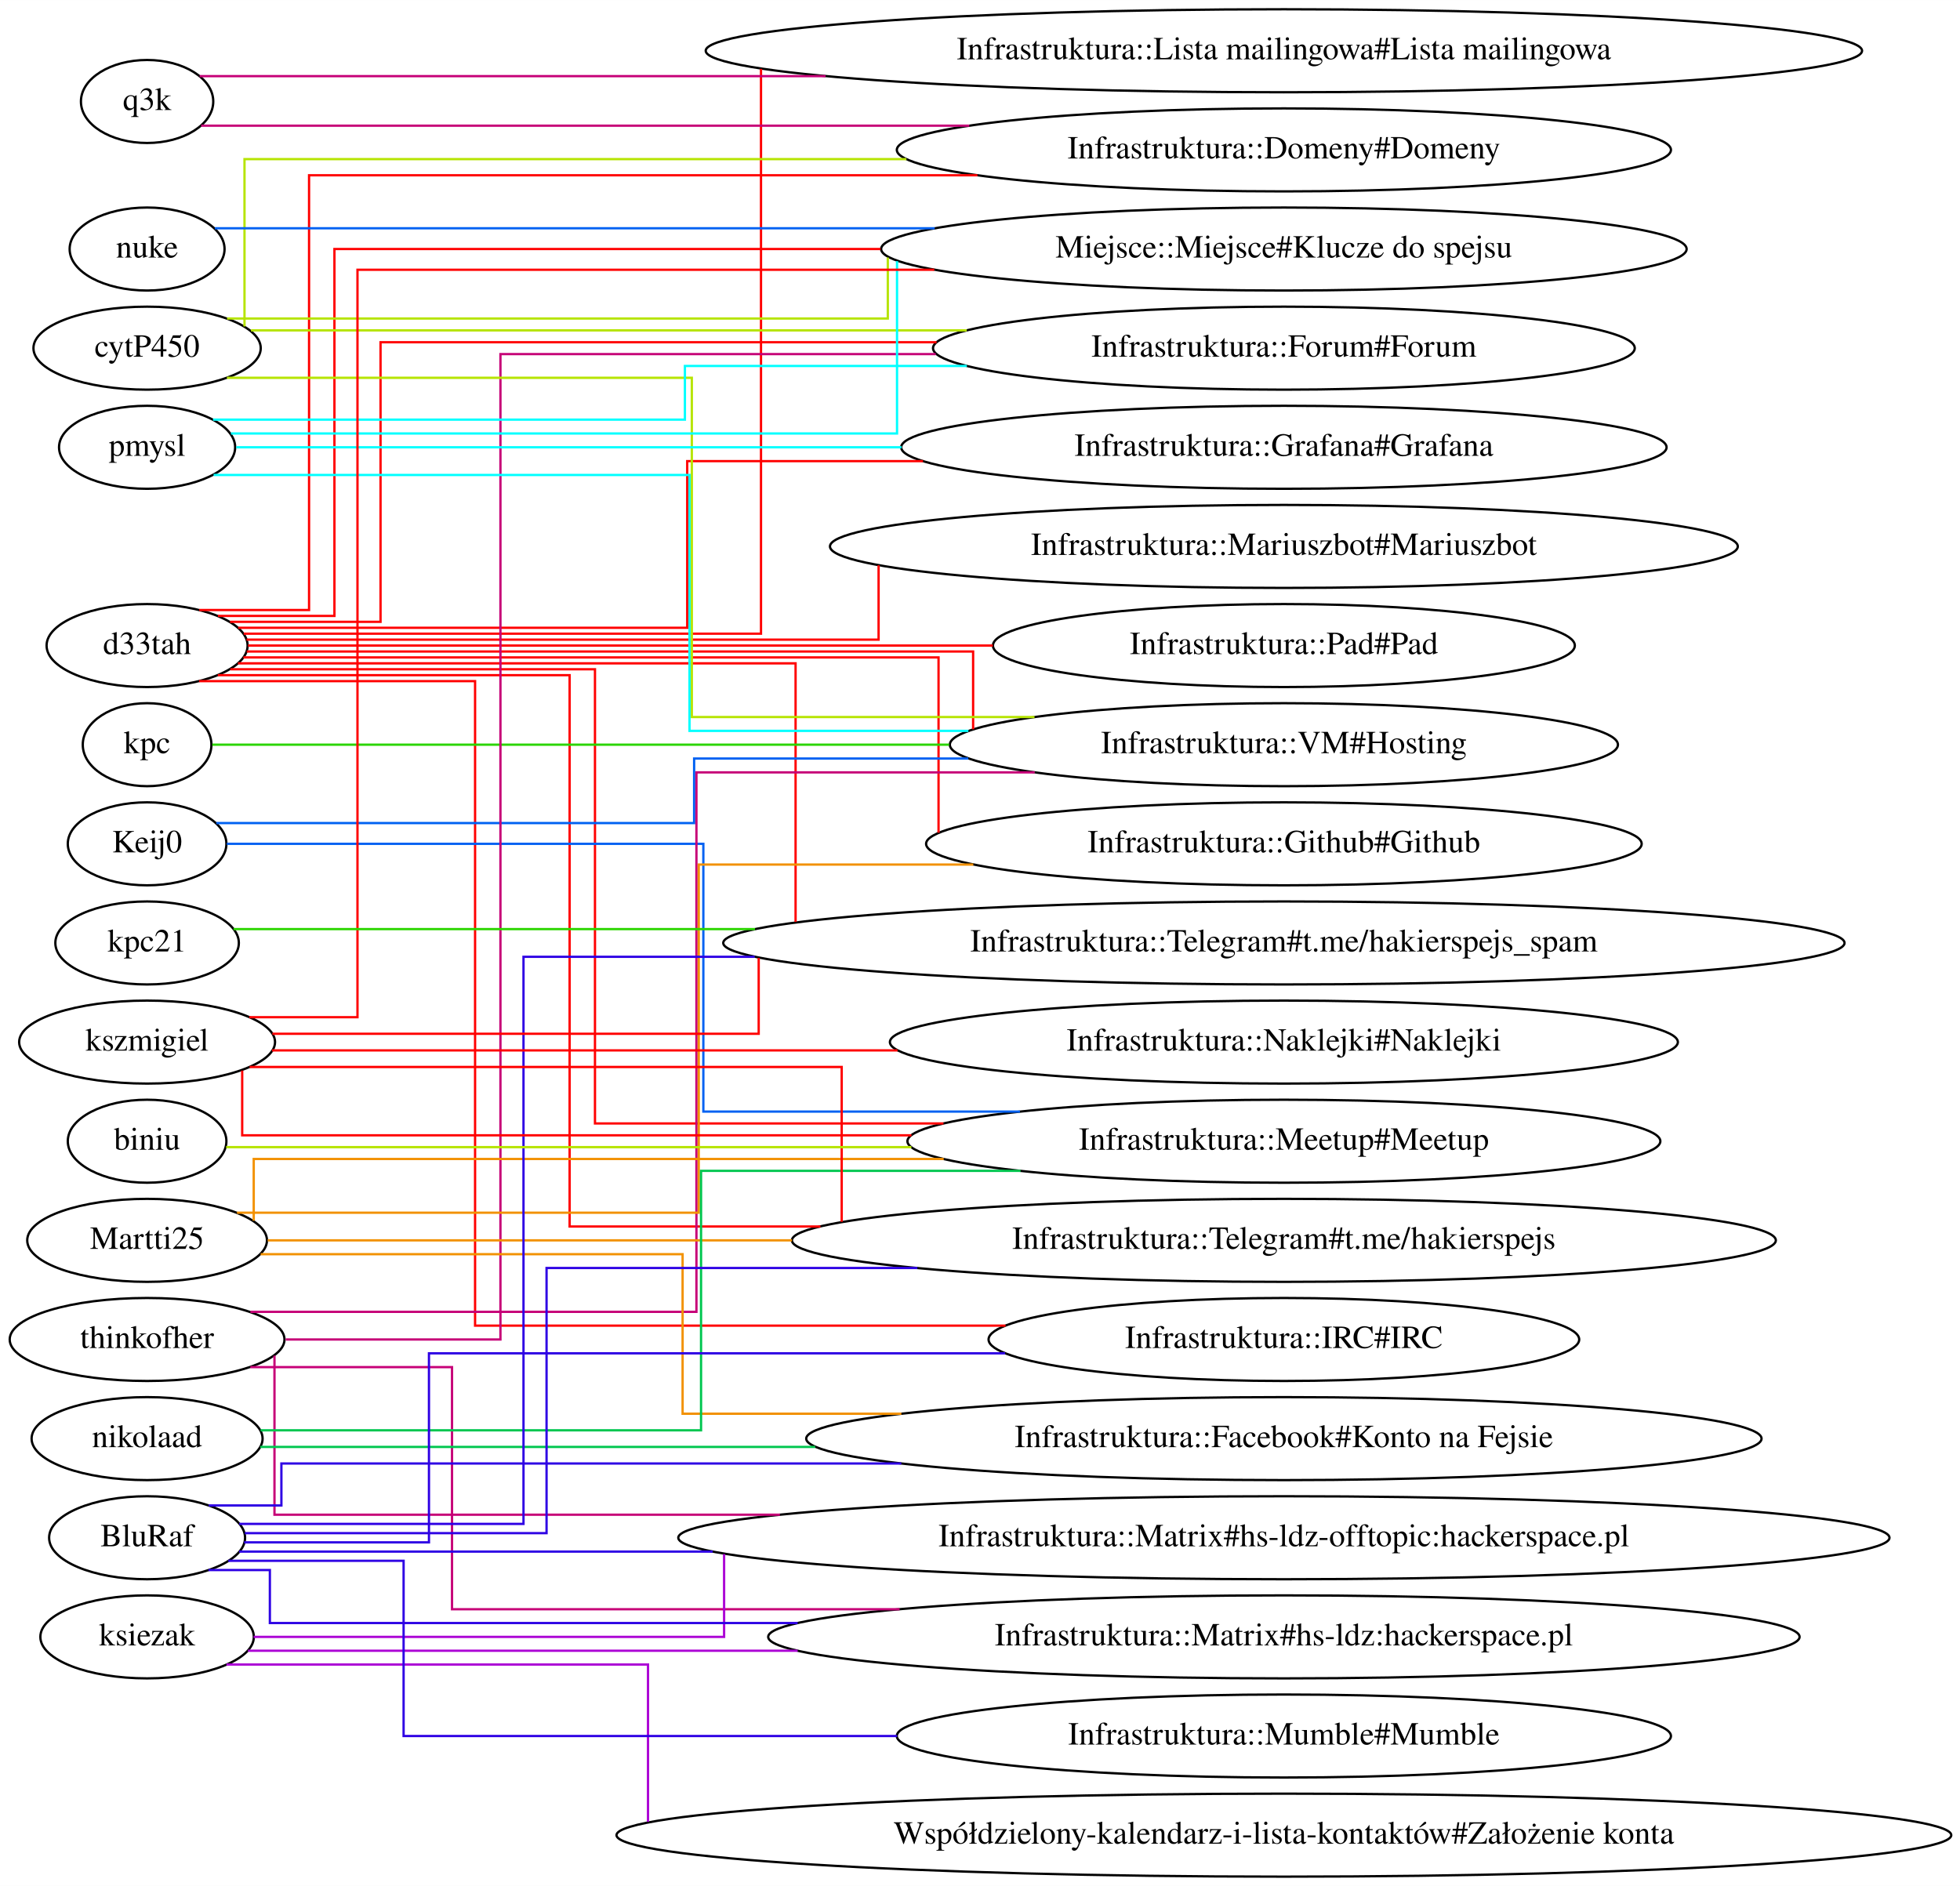
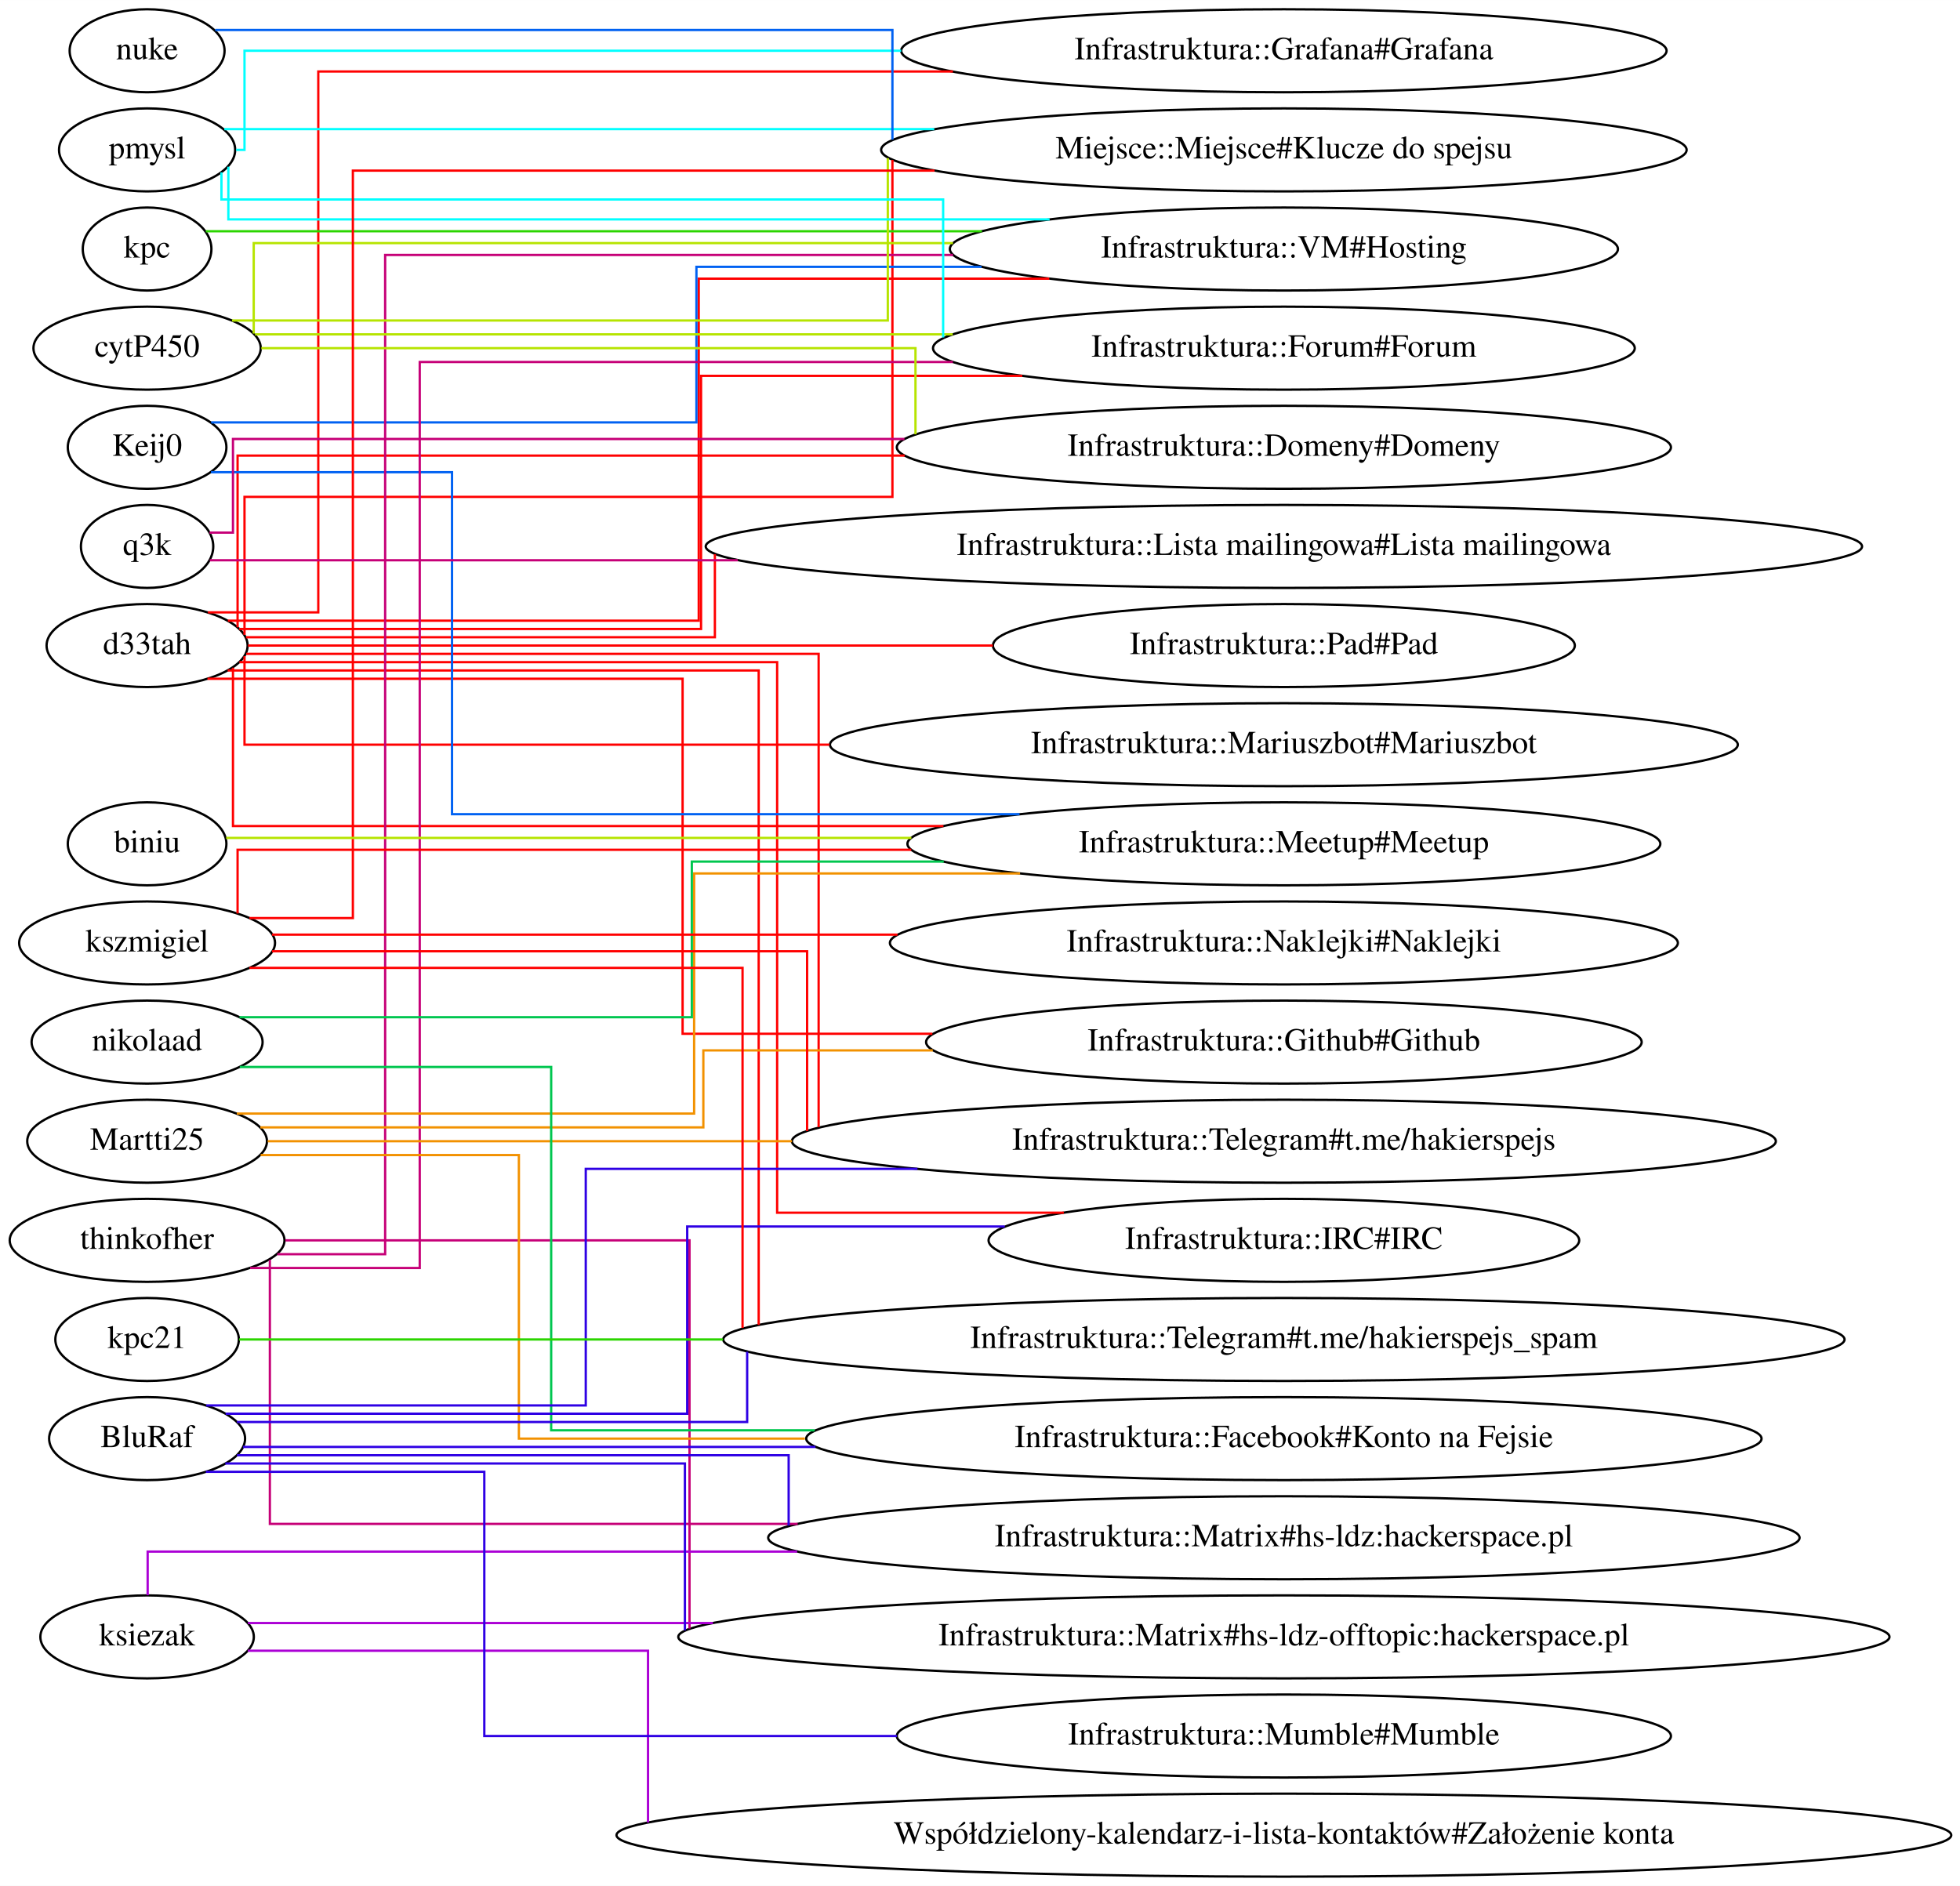
<svg xmlns="http://www.w3.org/2000/svg" width="850pt" height="818pt" viewBox="0.00 0.00 850.04 818.00">
  <g id="graph0" class="graph" transform="scale(1 1) rotate(0) translate(4 814)">
    <polygon fill="#ffffff" stroke="transparent" points="-4,4 -4,-814 846.038,-814 846.038,4 -4,4" />
    <g id="node1" class="node">
      <ellipse fill="none" stroke="#000000" cx="59.795" cy="-534" rx="43.592" ry="18" />
      <text text-anchor="middle" x="59.795" y="-530.3" font-family="Times,serif" font-size="14.00" fill="#000000">d33tah</text>
    </g>
    <g id="node2" class="node">
-       <ellipse fill="none" stroke="#000000" cx="552.814" cy="-749" rx="167.87" ry="18" />
-       <text text-anchor="middle" x="552.814" y="-745.3" font-family="Times,serif" font-size="14.00" fill="#000000">Infrastruktura::Domeny#Domeny</text>
+       <ellipse fill="none" stroke="#000000" cx="552.814" cy="-706" rx="144.874" ry="18" />
+       <text text-anchor="middle" x="552.814" y="-702.3" font-family="Times,serif" font-size="14.00" fill="#000000">Infrastruktura::VM#Hosting</text>
    </g>
    <g id="edge1" class="edge">
-       <path fill="none" stroke="#ff0000" d="M82.407,-549.429C102.941,-549.429 130.038,-549.429 130.038,-549.429 130.038,-549.429 130.038,-738 130.038,-738 130.038,-738 295.96,-738 419.915,-738" />
+       <path fill="none" stroke="#ff0000" d="M94.839,-544.8C161.291,-544.8 299.038,-544.8 299.038,-544.8 299.038,-544.8 299.038,-693.143 299.038,-693.143 299.038,-693.143 380.453,-693.143 451.056,-693.143" />
    </g>
    <g id="node3" class="node">
-       <ellipse fill="none" stroke="#000000" cx="552.814" cy="-448" rx="155.173" ry="18" />
-       <text text-anchor="middle" x="552.814" y="-444.3" font-family="Times,serif" font-size="14.00" fill="#000000">Infrastruktura::Github#Github</text>
+       <ellipse fill="none" stroke="#000000" cx="552.814" cy="-448" rx="163.271" ry="18" />
+       <text text-anchor="middle" x="552.814" y="-444.3" font-family="Times,serif" font-size="14.00" fill="#000000">Infrastruktura::Meetup#Meetup</text>
    </g>
    <g id="edge2" class="edge">
-       <path fill="none" stroke="#ff0000" d="M101.54,-528.857C193.015,-528.857 403.038,-528.857 403.038,-528.857 403.038,-528.857 403.038,-470.223 403.038,-452.816" />
+       <path fill="none" stroke="#ff0000" d="M97.038,-524.401C97.038,-503.496 97.038,-455.714 97.038,-455.714 97.038,-455.714 272.029,-455.714 405.151,-455.714" />
    </g>
    <g id="node4" class="node">
      <ellipse fill="none" stroke="#000000" cx="552.814" cy="-663" rx="152.173" ry="18" />
      <text text-anchor="middle" x="552.814" y="-659.3" font-family="Times,serif" font-size="14.00" fill="#000000">Infrastruktura::Forum#Forum</text>
    </g>
    <g id="edge3" class="edge">
-       <path fill="none" stroke="#ff0000" d="M95.774,-544.286C124.875,-544.286 161.038,-544.286 161.038,-544.286 161.038,-544.286 161.038,-665.571 161.038,-665.571 161.038,-665.571 291.76,-665.571 402.183,-665.571" />
+       <path fill="none" stroke="#ff0000" d="M99.736,-541.2C168.05,-541.2 300.038,-541.2 300.038,-541.2 300.038,-541.2 300.038,-651 300.038,-651 300.038,-651 372.167,-651 439.365,-651" />
    </g>
    <g id="node5" class="node">
-       <ellipse fill="none" stroke="#000000" cx="552.814" cy="-405" rx="243.157" ry="18" />
-       <text text-anchor="middle" x="552.814" y="-401.3" font-family="Times,serif" font-size="14.00" fill="#000000">Infrastruktura::Telegram#t.me/hakierspejs_spam</text>
+       <ellipse fill="none" stroke="#000000" cx="552.814" cy="-620" rx="167.87" ry="18" />
+       <text text-anchor="middle" x="552.814" y="-616.3" font-family="Times,serif" font-size="14.00" fill="#000000">Infrastruktura::Domeny#Domeny</text>
    </g>
    <g id="edge4" class="edge">
-       <path fill="none" stroke="#ff0000" d="M99.197,-526.286C176.599,-526.286 341.038,-526.286 341.038,-526.286 341.038,-526.286 341.038,-442.322 341.038,-414.116" />
+       <path fill="none" stroke="#ff0000" d="M99.038,-541.901C99.038,-562.525 99.038,-616.4 99.038,-616.4 99.038,-616.4 258.486,-616.4 388.349,-616.4" />
    </g>
    <g id="node6" class="node">
-       <ellipse fill="none" stroke="#000000" cx="552.814" cy="-577" rx="196.865" ry="18" />
-       <text text-anchor="middle" x="552.814" y="-573.3" font-family="Times,serif" font-size="14.00" fill="#000000">Infrastruktura::Mariuszbot#Mariuszbot</text>
+       <ellipse fill="none" stroke="#000000" cx="552.814" cy="-233" rx="243.157" ry="18" />
+       <text text-anchor="middle" x="552.814" y="-229.3" font-family="Times,serif" font-size="14.00" fill="#000000">Infrastruktura::Telegram#t.me/hakierspejs_spam</text>
    </g>
    <g id="edge5" class="edge">
-       <path fill="none" stroke="#ff0000" d="M102.91,-536.571C189.65,-536.571 377.038,-536.571 377.038,-536.571 377.038,-536.571 377.038,-557.005 377.038,-568.819" />
+       <path fill="none" stroke="#ff0000" d="M94.743,-523.2C166.768,-523.2 325.038,-523.2 325.038,-523.2 325.038,-523.2 325.038,-281.77 325.038,-239.331" />
    </g>
    <g id="node7" class="node">
-       <ellipse fill="none" stroke="#000000" cx="552.814" cy="-620" rx="165.971" ry="18" />
-       <text text-anchor="middle" x="552.814" y="-616.3" font-family="Times,serif" font-size="14.00" fill="#000000">Infrastruktura::Grafana#Grafana</text>
+       <ellipse fill="none" stroke="#000000" cx="552.814" cy="-276" rx="128.077" ry="18" />
+       <text text-anchor="middle" x="552.814" y="-272.3" font-family="Times,serif" font-size="14.00" fill="#000000">Infrastruktura::IRC#IRC</text>
    </g>
    <g id="edge6" class="edge">
-       <path fill="none" stroke="#ff0000" d="M99.266,-541.714C166.024,-541.714 294.038,-541.714 294.038,-541.714 294.038,-541.714 294.038,-614 294.038,-614 294.038,-614 341.816,-614 396.313,-614" />
+       <path fill="none" stroke="#ff0000" d="M99.819,-526.8C175.715,-526.8 333.038,-526.8 333.038,-526.8 333.038,-526.8 333.038,-288 333.038,-288 333.038,-288 398.065,-288 457.376,-288" />
    </g>
    <g id="node8" class="node">
-       <ellipse fill="none" stroke="#000000" cx="552.814" cy="-233" rx="128.077" ry="18" />
-       <text text-anchor="middle" x="552.814" y="-229.3" font-family="Times,serif" font-size="14.00" fill="#000000">Infrastruktura::IRC#IRC</text>
+       <ellipse fill="none" stroke="#000000" cx="552.814" cy="-491" rx="196.865" ry="18" />
+       <text text-anchor="middle" x="552.814" y="-487.3" font-family="Times,serif" font-size="14.00" fill="#000000">Infrastruktura::Mariuszbot#Mariuszbot</text>
    </g>
    <g id="edge7" class="edge">
-       <path fill="none" stroke="#ff0000" d="M82.334,-518.571C122.442,-518.571 202.038,-518.571 202.038,-518.571 202.038,-518.571 202.038,-239 202.038,-239 202.038,-239 330.63,-239 432.097,-239" />
+       <path fill="none" stroke="#ff0000" d="M102.038,-529.398C102.038,-518.305 102.038,-491 102.038,-491 102.038,-491 234.456,-491 355.753,-491" />
    </g>
    <g id="node9" class="node">
-       <ellipse fill="none" stroke="#000000" cx="552.814" cy="-491" rx="144.874" ry="18" />
-       <text text-anchor="middle" x="552.814" y="-487.3" font-family="Times,serif" font-size="14.00" fill="#000000">Infrastruktura::VM#Hosting</text>
+       <ellipse fill="none" stroke="#000000" cx="552.814" cy="-749" rx="174.669" ry="18" />
+       <text text-anchor="middle" x="552.814" y="-745.3" font-family="Times,serif" font-size="14.00" fill="#000000">Miejsce::Miejsce#Klucze do spejsu</text>
    </g>
    <g id="edge8" class="edge">
-       <path fill="none" stroke="#ff0000" d="M103.007,-531.429C198.289,-531.429 418.038,-531.429 418.038,-531.429 418.038,-531.429 418.038,-509.159 418.038,-497.676" />
+       <path fill="none" stroke="#ff0000" d="M102.038,-538.639C102.038,-553.428 102.038,-598.5 102.038,-598.5 102.038,-598.5 383.038,-598.5 383.038,-598.5 383.038,-598.5 383.038,-719.982 383.038,-744.658" />
    </g>
    <g id="node10" class="node">
-       <ellipse fill="none" stroke="#000000" cx="552.814" cy="-792" rx="250.756" ry="18" />
-       <text text-anchor="middle" x="552.814" y="-788.3" font-family="Times,serif" font-size="14.00" fill="#000000">Infrastruktura::Lista mailingowa#Lista mailingowa</text>
+       <ellipse fill="none" stroke="#000000" cx="552.814" cy="-319" rx="213.362" ry="18" />
+       <text text-anchor="middle" x="552.814" y="-315.3" font-family="Times,serif" font-size="14.00" fill="#000000">Infrastruktura::Telegram#t.me/hakierspejs</text>
    </g>
    <g id="edge9" class="edge">
-       <path fill="none" stroke="#ff0000" d="M101.688,-539.143C176.666,-539.143 326.038,-539.143 326.038,-539.143 326.038,-539.143 326.038,-741.476 326.038,-784.155" />
+       <path fill="none" stroke="#ff0000" d="M102.769,-530.4C183.783,-530.4 351.038,-530.4 351.038,-530.4 351.038,-530.4 351.038,-359.76 351.038,-325.099" />
    </g>
    <g id="node11" class="node">
-       <ellipse fill="none" stroke="#000000" cx="552.814" cy="-276" rx="213.362" ry="18" />
-       <text text-anchor="middle" x="552.814" y="-272.3" font-family="Times,serif" font-size="14.00" fill="#000000">Infrastruktura::Telegram#t.me/hakierspejs</text>
+       <ellipse fill="none" stroke="#000000" cx="552.814" cy="-792" rx="165.971" ry="18" />
+       <text text-anchor="middle" x="552.814" y="-788.3" font-family="Times,serif" font-size="14.00" fill="#000000">Infrastruktura::Grafana#Grafana</text>
    </g>
    <g id="edge10" class="edge">
-       <path fill="none" stroke="#ff0000" d="M90.466,-521.143C142.63,-521.143 243.038,-521.143 243.038,-521.143 243.038,-521.143 243.038,-282 243.038,-282 243.038,-282 292.457,-282 351.818,-282" />
+       <path fill="none" stroke="#ff0000" d="M86.179,-548.4C107.519,-548.4 134.038,-548.4 134.038,-548.4 134.038,-548.4 134.038,-783 134.038,-783 134.038,-783 288.054,-783 409.281,-783" />
    </g>
    <g id="node12" class="node">
-       <ellipse fill="none" stroke="#000000" cx="552.814" cy="-319" rx="163.271" ry="18" />
-       <text text-anchor="middle" x="552.814" y="-315.3" font-family="Times,serif" font-size="14.00" fill="#000000">Infrastruktura::Meetup#Meetup</text>
+       <ellipse fill="none" stroke="#000000" cx="552.814" cy="-577" rx="250.756" ry="18" />
+       <text text-anchor="middle" x="552.814" y="-573.3" font-family="Times,serif" font-size="14.00" fill="#000000">Infrastruktura::Lista mailingowa#Lista mailingowa</text>
    </g>
    <g id="edge11" class="edge">
-       <path fill="none" stroke="#ff0000" d="M95.875,-523.714C152.049,-523.714 254.038,-523.714 254.038,-523.714 254.038,-523.714 254.038,-326.714 254.038,-326.714 254.038,-326.714 329.904,-326.714 405.176,-326.714" />
+       <path fill="none" stroke="#ff0000" d="M102.687,-537.6C173.237,-537.6 306.038,-537.6 306.038,-537.6 306.038,-537.6 306.038,-564.113 306.038,-573.641" />
    </g>
    <g id="node13" class="node">
-       <ellipse fill="none" stroke="#000000" cx="552.814" cy="-706" rx="174.669" ry="18" />
-       <text text-anchor="middle" x="552.814" y="-702.3" font-family="Times,serif" font-size="14.00" fill="#000000">Miejsce::Miejsce#Klucze do spejsu</text>
+       <ellipse fill="none" stroke="#000000" cx="552.814" cy="-362" rx="155.173" ry="18" />
+       <text text-anchor="middle" x="552.814" y="-358.3" font-family="Times,serif" font-size="14.00" fill="#000000">Infrastruktura::Github#Github</text>
    </g>
    <g id="edge12" class="edge">
-       <path fill="none" stroke="#ff0000" d="M90.509,-546.857C113.516,-546.857 141.038,-546.857 141.038,-546.857 141.038,-546.857 141.038,-706 141.038,-706 141.038,-706 265.733,-706 377.885,-706" />
+       <path fill="none" stroke="#ff0000" d="M85.984,-519.6C146.722,-519.6 292.038,-519.6 292.038,-519.6 292.038,-519.6 292.038,-365.6 292.038,-365.6 292.038,-365.6 343.298,-365.6 400.365,-365.6" />
    </g>
    <g id="node14" class="node">
      <ellipse fill="none" stroke="#000000" cx="552.814" cy="-534" rx="126.178" ry="18" />
      <text text-anchor="middle" x="552.814" y="-530.3" font-family="Times,serif" font-size="14.00" fill="#000000">Infrastruktura::Pad#Pad</text>
    </g>
    <g id="edge13" class="edge">
      <path fill="none" stroke="#ff0000" d="M103.547,-534C175.307,-534 320.617,-534 426.612,-534" />
    </g>
    <g id="node15" class="node">
-       <ellipse fill="none" stroke="#000000" cx="59.795" cy="-491" rx="27.895" ry="18" />
-       <text text-anchor="middle" x="59.795" y="-487.3" font-family="Times,serif" font-size="14.00" fill="#000000">kpc</text>
+       <ellipse fill="none" stroke="#000000" cx="59.795" cy="-706" rx="27.895" ry="18" />
+       <text text-anchor="middle" x="59.795" y="-702.3" font-family="Times,serif" font-size="14.00" fill="#000000">kpc</text>
    </g>
    <g id="edge14" class="edge">
-       <path fill="none" stroke="#2bd500" d="M88.072,-491C148.79,-491 295.243,-491 407.652,-491" />
+       <path fill="none" stroke="#2bd500" d="M85.263,-713.714C146.636,-713.714 306.176,-713.714 421.849,-713.714" />
    </g>
    <g id="node16" class="node">
-       <ellipse fill="none" stroke="#000000" cx="59.795" cy="-448" rx="34.394" ry="18" />
-       <text text-anchor="middle" x="59.795" y="-444.3" font-family="Times,serif" font-size="14.00" fill="#000000">Keij0</text>
+       <ellipse fill="none" stroke="#000000" cx="59.795" cy="-620" rx="34.394" ry="18" />
+       <text text-anchor="middle" x="59.795" y="-616.3" font-family="Times,serif" font-size="14.00" fill="#000000">Keij0</text>
    </g>
    <g id="edge15" class="edge">
-       <path fill="none" stroke="#0061f2" d="M89.842,-457C153.681,-457 297.038,-457 297.038,-457 297.038,-457 297.038,-485 297.038,-485 297.038,-485 355.128,-485 415.94,-485" />
+       <path fill="none" stroke="#0061f2" d="M87.591,-630.8C150.436,-630.8 298.038,-630.8 298.038,-630.8 298.038,-630.8 298.038,-698.286 298.038,-698.286 298.038,-698.286 359.268,-698.286 421.694,-698.286" />
    </g>
    <g id="edge16" class="edge">
-       <path fill="none" stroke="#0061f2" d="M94.359,-448C161.065,-448 301.038,-448 301.038,-448 301.038,-448 301.038,-331.857 301.038,-331.857 301.038,-331.857 371.835,-331.857 438.345,-331.857" />
+       <path fill="none" stroke="#0061f2" d="M87.517,-609.2C126.295,-609.2 192.038,-609.2 192.038,-609.2 192.038,-609.2 192.038,-460.857 192.038,-460.857 192.038,-460.857 332.526,-460.857 438.166,-460.857" />
    </g>
    <g id="node17" class="node">
-       <ellipse fill="none" stroke="#000000" cx="59.795" cy="-233" rx="59.59" ry="18" />
-       <text text-anchor="middle" x="59.795" y="-229.3" font-family="Times,serif" font-size="14.00" fill="#000000">thinkofher</text>
+       <ellipse fill="none" stroke="#000000" cx="59.795" cy="-276" rx="59.59" ry="18" />
+       <text text-anchor="middle" x="59.795" y="-272.3" font-family="Times,serif" font-size="14.00" fill="#000000">thinkofher</text>
+     </g>
+     <g id="edge18" class="edge">
+       <path fill="none" stroke="#c60077" d="M116.25,-270C140.353,-270 163.038,-270 163.038,-270 163.038,-270 163.038,-703.429 163.038,-703.429 163.038,-703.429 298.199,-703.429 409.336,-703.429" />
+     </g>
+     <g id="edge19" class="edge">
+       <path fill="none" stroke="#c60077" d="M104.497,-264C137.982,-264 178.038,-264 178.038,-264 178.038,-264 178.038,-657 178.038,-657 178.038,-657 303.51,-657 409.255,-657" />
+     </g>
+     <g id="node18" class="node">
+       <ellipse fill="none" stroke="#000000" cx="552.814" cy="-104" rx="262.653" ry="18" />
+       <text text-anchor="middle" x="552.814" y="-100.3" font-family="Times,serif" font-size="14.00" fill="#000000">Infrastruktura::Matrix#hs-ldz-offtopic:hackerspace.pl</text>
+     </g>
+     <g id="edge17" class="edge">
+       <path fill="none" stroke="#c60077" d="M119.765,-276C189.462,-276 295.038,-276 295.038,-276 295.038,-276 295.038,-132.292 295.038,-107.593" />
+     </g>
+     <g id="node19" class="node">
+       <ellipse fill="none" stroke="#000000" cx="552.814" cy="-147" rx="223.66" ry="18" />
+       <text text-anchor="middle" x="552.814" y="-143.3" font-family="Times,serif" font-size="14.00" fill="#000000">Infrastruktura::Matrix#hs-ldz:hackerspace.pl</text>
    </g>
    <g id="edge20" class="edge">
-       <path fill="none" stroke="#c60077" d="M119.921,-233C162.853,-233 213.038,-233 213.038,-233 213.038,-233 213.038,-660.429 213.038,-660.429 213.038,-660.429 311.059,-660.429 401.805,-660.429" />
-     </g>
-     <g id="edge17" class="edge">
-       <path fill="none" stroke="#c60077" d="M104.606,-245C173.62,-245 298.038,-245 298.038,-245 298.038,-245 298.038,-479 298.038,-479 298.038,-479 375.327,-479 444.766,-479" />
-     </g>
-     <g id="node18" class="node">
-       <ellipse fill="none" stroke="#000000" cx="552.814" cy="-147" rx="262.653" ry="18" />
-       <text text-anchor="middle" x="552.814" y="-143.3" font-family="Times,serif" font-size="14.00" fill="#000000">Infrastruktura::Matrix#hs-ldz-offtopic:hackerspace.pl</text>
-     </g>
-     <g id="edge18" class="edge">
-       <path fill="none" stroke="#c60077" d="M115.038,-225.986C115.038,-207.172 115.038,-157 115.038,-157 115.038,-157 224.696,-157 334.247,-157" />
-     </g>
-     <g id="node19" class="node">
-       <ellipse fill="none" stroke="#000000" cx="552.814" cy="-104" rx="223.66" ry="18" />
-       <text text-anchor="middle" x="552.814" y="-100.3" font-family="Times,serif" font-size="14.00" fill="#000000">Infrastruktura::Matrix#hs-ldz:hackerspace.pl</text>
-     </g>
-     <g id="edge19" class="edge">
-       <path fill="none" stroke="#c60077" d="M104.566,-221C142.931,-221 192.038,-221 192.038,-221 192.038,-221 192.038,-116 192.038,-116 192.038,-116 291.625,-116 386.155,-116" />
+       <path fill="none" stroke="#c60077" d="M113.038,-267.546C113.038,-239.756 113.038,-153 113.038,-153 113.038,-153 229.077,-153 341.942,-153" />
    </g>
    <g id="node20" class="node">
      <ellipse fill="none" stroke="#000000" cx="59.795" cy="-663" rx="49.291" ry="18" />
      <text text-anchor="middle" x="59.795" y="-659.3" font-family="Times,serif" font-size="14.00" fill="#000000">cytP450</text>
    </g>
+     <g id="edge21" class="edge">
+       <path fill="none" stroke="#b6e400" d="M106.038,-669.337C106.038,-681.858 106.038,-708.571 106.038,-708.571 106.038,-708.571 278.656,-708.571 409.3,-708.571" />
+     </g>
    <g id="edge23" class="edge">
-       <path fill="none" stroke="#b6e400" d="M102.038,-672.406C102.038,-693.945 102.038,-745 102.038,-745 102.038,-745 260.171,-745 389.117,-745" />
+       <path fill="none" stroke="#b6e400" d="M106.621,-669C175.425,-669 306.763,-669 409.205,-669" />
+     </g>
+     <g id="edge22" class="edge">
+       <path fill="none" stroke="#b6e400" d="M109.325,-663C202.156,-663 393.038,-663 393.038,-663 393.038,-663 393.038,-637.277 393.038,-625.621" />
    </g>
    <g id="edge24" class="edge">
-       <path fill="none" stroke="#b6e400" d="M104.854,-670.714C174.503,-670.714 311.138,-670.714 415.282,-670.714" />
-     </g>
-     <g id="edge21" class="edge">
-       <path fill="none" stroke="#b6e400" d="M94.4,-650.143C160.018,-650.143 296.038,-650.143 296.038,-650.143 296.038,-650.143 296.038,-503 296.038,-503 296.038,-503 374.487,-503 444.662,-503" />
-     </g>
-     <g id="edge22" class="edge">
-       <path fill="none" stroke="#b6e400" d="M94.479,-675.857C177.545,-675.857 381.038,-675.857 381.038,-675.857 381.038,-675.857 381.038,-694.255 381.038,-702.304" />
+       <path fill="none" stroke="#b6e400" d="M96.645,-675C181.026,-675 381.038,-675 381.038,-675 381.038,-675 381.038,-730.649 381.038,-745.431" />
    </g>
    <g id="node21" class="node">
-       <ellipse fill="none" stroke="#000000" cx="59.795" cy="-620" rx="38.194" ry="18" />
-       <text text-anchor="middle" x="59.795" y="-616.3" font-family="Times,serif" font-size="14.00" fill="#000000">pmysl</text>
+       <ellipse fill="none" stroke="#000000" cx="59.795" cy="-749" rx="38.194" ry="18" />
+       <text text-anchor="middle" x="59.795" y="-745.3" font-family="Times,serif" font-size="14.00" fill="#000000">pmysl</text>
+     </g>
+     <g id="edge25" class="edge">
+       <path fill="none" stroke="#00ffff" d="M95.038,-741.703C95.038,-732.782 95.038,-718.857 95.038,-718.857 95.038,-718.857 316.354,-718.857 451.219,-718.857" />
+     </g>
+     <g id="edge27" class="edge">
+       <path fill="none" stroke="#00ffff" d="M92.038,-739.256C92.038,-733.568 92.038,-727.5 92.038,-727.5 92.038,-727.5 405.038,-727.5 405.038,-727.5 405.038,-727.5 405.038,-682.428 405.038,-667.639" />
    </g>
    <g id="edge28" class="edge">
-       <path fill="none" stroke="#00ffff" d="M88.395,-632C150.678,-632 293.038,-632 293.038,-632 293.038,-632 293.038,-655.286 293.038,-655.286 293.038,-655.286 353.007,-655.286 415.319,-655.286" />
-     </g>
-     <g id="edge27" class="edge">
-       <path fill="none" stroke="#00ffff" d="M98.481,-620C160.112,-620 284.134,-620 387.049,-620" />
-     </g>
-     <g id="edge25" class="edge">
-       <path fill="none" stroke="#00ffff" d="M88.64,-608C151.457,-608 295.038,-608 295.038,-608 295.038,-608 295.038,-497 295.038,-497 295.038,-497 354.304,-497 416.001,-497" />
+       <path fill="none" stroke="#00ffff" d="M93.294,-758C155.604,-758 292.827,-758 401.186,-758" />
    </g>
    <g id="edge26" class="edge">
-       <path fill="none" stroke="#00ffff" d="M96.157,-626C181.029,-626 385.038,-626 385.038,-626 385.038,-626 385.038,-682.953 385.038,-700.751" />
+       <path fill="none" stroke="#00ffff" d="M98.436,-749C100.674,-749 102.038,-749 102.038,-749 102.038,-749 102.038,-792 102.038,-792 102.038,-792 258.351,-792 386.882,-792" />
    </g>
    <g id="node22" class="node">
      <ellipse fill="none" stroke="#000000" cx="59.795" cy="-104" rx="46.292" ry="18" />
      <text text-anchor="middle" x="59.795" y="-100.3" font-family="Times,serif" font-size="14.00" fill="#000000">ksiezak</text>
    </g>
    <g id="edge29" class="edge">
-       <path fill="none" stroke="#ab00d5" d="M105.985,-104C178.291,-104 310.038,-104 310.038,-104 310.038,-104 310.038,-127.686 310.038,-139.899" />
-     </g>
-     <g id="edge30" class="edge">
-       <path fill="none" stroke="#ab00d5" d="M103.547,-98C157.455,-98 252.872,-98 341.946,-98" />
+       <path fill="none" stroke="#ab00d5" d="M103.547,-110C150.091,-110 227.576,-110 305.207,-110" />
+     </g>
+     <g id="edge31" class="edge">
+       <path fill="none" stroke="#ab00d5" d="M60.038,-122.066C60.038,-131.459 60.038,-141 60.038,-141 60.038,-141 207.94,-141 341.688,-141" />
    </g>
    <g id="node23" class="node">
      <ellipse fill="none" stroke="#000000" cx="552.814" cy="-18" rx="289.449" ry="18" />
      <text text-anchor="middle" x="552.814" y="-14.3" font-family="Times,serif" font-size="14.00" fill="#000000">Współdzielony-kalendarz-i-lista-kontaktów#Założenie konta</text>
    </g>
-     <g id="edge31" class="edge">
-       <path fill="none" stroke="#ab00d5" d="M94.218,-92C155.474,-92 277.038,-92 277.038,-92 277.038,-92 277.038,-41.252 277.038,-23.807" />
+     <g id="edge30" class="edge">
+       <path fill="none" stroke="#ab00d5" d="M103.496,-98C166.934,-98 277.038,-98 277.038,-98 277.038,-98 277.038,-41.573 277.038,-23.499" />
    </g>
    <g id="node24" class="node">
-       <ellipse fill="none" stroke="#000000" cx="59.795" cy="-276" rx="51.991" ry="18" />
-       <text text-anchor="middle" x="59.795" y="-272.3" font-family="Times,serif" font-size="14.00" fill="#000000">Martti25</text>
+       <ellipse fill="none" stroke="#000000" cx="59.795" cy="-319" rx="51.991" ry="18" />
+       <text text-anchor="middle" x="59.795" y="-315.3" font-family="Times,serif" font-size="14.00" fill="#000000">Martti25</text>
    </g>
    <g id="edge33" class="edge">
-       <path fill="none" stroke="#f29100" d="M98.766,-288C166.558,-288 299.038,-288 299.038,-288 299.038,-288 299.038,-439 299.038,-439 299.038,-439 357.384,-439 418.124,-439" />
+       <path fill="none" stroke="#f29100" d="M98.705,-331C166.01,-331 297.038,-331 297.038,-331 297.038,-331 297.038,-435.143 297.038,-435.143 297.038,-435.143 370.29,-435.143 438.392,-435.143" />
+     </g>
+     <g id="edge35" class="edge">
+       <path fill="none" stroke="#f29100" d="M112.09,-319C166.61,-319 255.649,-319 339.475,-319" />
    </g>
    <g id="edge32" class="edge">
-       <path fill="none" stroke="#f29100" d="M112.09,-276C166.61,-276 255.649,-276 339.475,-276" />
-     </g>
-     <g id="edge35" class="edge">
-       <path fill="none" stroke="#f29100" d="M106.038,-284.542C106.038,-294.985 106.038,-311.286 106.038,-311.286 106.038,-311.286 275.149,-311.286 405.284,-311.286" />
+       <path fill="none" stroke="#f29100" d="M108.905,-325C179.441,-325 301.038,-325 301.038,-325 301.038,-325 301.038,-358.4 301.038,-358.4 301.038,-358.4 347.524,-358.4 400.546,-358.4" />
    </g>
    <g id="node25" class="node">
      <ellipse fill="none" stroke="#000000" cx="552.814" cy="-190" rx="207.163" ry="18" />
      <text text-anchor="middle" x="552.814" y="-186.3" font-family="Times,serif" font-size="14.00" fill="#000000">Infrastruktura::Facebook#Konto na Fejsie</text>
    </g>
    <g id="edge34" class="edge">
-       <path fill="none" stroke="#f29100" d="M109.047,-270C177.22,-270 292.038,-270 292.038,-270 292.038,-270 292.038,-200.8 292.038,-200.8 292.038,-200.8 335.491,-200.8 386.922,-200.8" />
+       <path fill="none" stroke="#f29100" d="M109.049,-313C156.468,-313 221.038,-313 221.038,-313 221.038,-313 221.038,-190 221.038,-190 221.038,-190 278.189,-190 345.051,-190" />
    </g>
    <g id="node26" class="node">
-       <ellipse fill="none" stroke="#000000" cx="59.795" cy="-190" rx="50.091" ry="18" />
-       <text text-anchor="middle" x="59.795" y="-186.3" font-family="Times,serif" font-size="14.00" fill="#000000">nikolaad</text>
+       <ellipse fill="none" stroke="#000000" cx="59.795" cy="-362" rx="50.091" ry="18" />
+       <text text-anchor="middle" x="59.795" y="-358.3" font-family="Times,serif" font-size="14.00" fill="#000000">nikolaad</text>
+     </g>
+     <g id="edge36" class="edge">
+       <path fill="none" stroke="#00c64f" d="M99.87,-372.8C167.271,-372.8 296.038,-372.8 296.038,-372.8 296.038,-372.8 296.038,-440.286 296.038,-440.286 296.038,-440.286 348.08,-440.286 405.306,-440.286" />
    </g>
    <g id="edge37" class="edge">
-       <path fill="none" stroke="#00c64f" d="M108.991,-193.6C179.278,-193.6 300.038,-193.6 300.038,-193.6 300.038,-193.6 300.038,-306.143 300.038,-306.143 300.038,-306.143 371.641,-306.143 438.628,-306.143" />
-     </g>
-     <g id="edge36" class="edge">
-       <path fill="none" stroke="#00c64f" d="M108.87,-186.4C165.193,-186.4 261.202,-186.4 349.557,-186.4" />
+       <path fill="none" stroke="#00c64f" d="M99.999,-351.2C151.737,-351.2 235.038,-351.2 235.038,-351.2 235.038,-351.2 235.038,-193.6 235.038,-193.6 235.038,-193.6 287.232,-193.6 349.313,-193.6" />
    </g>
    <g id="node27" class="node">
-       <ellipse fill="none" stroke="#000000" cx="59.795" cy="-147" rx="42.494" ry="18" />
-       <text text-anchor="middle" x="59.795" y="-143.3" font-family="Times,serif" font-size="14.00" fill="#000000">BluRaf</text>
+       <ellipse fill="none" stroke="#000000" cx="59.795" cy="-190" rx="42.494" ry="18" />
+       <text text-anchor="middle" x="59.795" y="-186.3" font-family="Times,serif" font-size="14.00" fill="#000000">BluRaf</text>
+     </g>
+     <g id="edge39" class="edge">
+       <path fill="none" stroke="#2e00e4" d="M98.756,-197.2C171.355,-197.2 320.038,-197.2 320.038,-197.2 320.038,-197.2 320.038,-217.759 320.038,-227.718" />
+     </g>
+     <g id="edge40" class="edge">
+       <path fill="none" stroke="#2e00e4" d="M93.856,-200.8C158.822,-200.8 294.038,-200.8 294.038,-200.8 294.038,-200.8 294.038,-282 294.038,-282 294.038,-282 364.411,-282 431.76,-282" />
+     </g>
+     <g id="edge42" class="edge">
+       <path fill="none" stroke="#2e00e4" d="M85.452,-204.4C137.38,-204.4 250.038,-204.4 250.038,-204.4 250.038,-204.4 250.038,-307 250.038,-307 250.038,-307 320.789,-307 393.889,-307" />
+     </g>
+     <g id="edge44" class="edge">
+       <path fill="none" stroke="#2e00e4" d="M93.71,-179.2C158.4,-179.2 293.038,-179.2 293.038,-179.2 293.038,-179.2 293.038,-120.592 293.038,-106.856" />
    </g>
    <g id="edge38" class="edge">
-       <path fill="none" stroke="#2e00e4" d="M99.728,-153C148.056,-153 223.038,-153 223.038,-153 223.038,-153 223.038,-399 223.038,-399 223.038,-399 267.264,-399 323.325,-399" />
-     </g>
-     <g id="edge39" class="edge">
-       <path fill="none" stroke="#2e00e4" d="M101.864,-145C137.225,-145 182.038,-145 182.038,-145 182.038,-145 182.038,-227 182.038,-227 182.038,-227 323.721,-227 431.921,-227" />
-     </g>
-     <g id="edge42" class="edge">
-       <path fill="none" stroke="#2e00e4" d="M102.175,-149C153.463,-149 233.038,-149 233.038,-149 233.038,-149 233.038,-264 233.038,-264 233.038,-264 313.608,-264 393.863,-264" />
-     </g>
-     <g id="edge44" class="edge">
-       <path fill="none" stroke="#2e00e4" d="M99.723,-141C145.743,-141 225.331,-141 305.088,-141" />
+       <path fill="none" stroke="#2e00e4" d="M98.776,-182.8C175.353,-182.8 338.038,-182.8 338.038,-182.8 338.038,-182.8 338.038,-162.241 338.038,-152.282" />
    </g>
    <g id="edge43" class="edge">
-       <path fill="none" stroke="#2e00e4" d="M86.416,-133C99.727,-133 113.038,-133 113.038,-133 113.038,-133 113.038,-110 113.038,-110 113.038,-110 229.077,-110 341.942,-110" />
-     </g>
-     <g id="edge41" class="edge">
-       <path fill="none" stroke="#2e00e4" d="M86.53,-161C101.841,-161 118.038,-161 118.038,-161 118.038,-161 118.038,-179.2 118.038,-179.2 118.038,-179.2 264.09,-179.2 386.893,-179.2" />
+       <path fill="none" stroke="#2e00e4" d="M101.404,-186.4C156.424,-186.4 257.23,-186.4 349.645,-186.4" />
    </g>
    <g id="node28" class="node">
      <ellipse fill="none" stroke="#000000" cx="552.814" cy="-61" rx="167.87" ry="18" />
      <text text-anchor="middle" x="552.814" y="-57.3" font-family="Times,serif" font-size="14.00" fill="#000000">Infrastruktura::Mumble#Mumble</text>
    </g>
-     <g id="edge40" class="edge">
-       <path fill="none" stroke="#2e00e4" d="M94.993,-137C127.584,-137 171.038,-137 171.038,-137 171.038,-137 171.038,-61 171.038,-61 171.038,-61 282.581,-61 385.084,-61" />
+     <g id="edge41" class="edge">
+       <path fill="none" stroke="#2e00e4" d="M85.268,-175.6C127.168,-175.6 206.038,-175.6 206.038,-175.6 206.038,-175.6 206.038,-61 206.038,-61 206.038,-61 296.497,-61 385.013,-61" />
    </g>
    <g id="node29" class="node">
-       <ellipse fill="none" stroke="#000000" cx="59.795" cy="-362" rx="55.491" ry="18" />
-       <text text-anchor="middle" x="59.795" y="-358.3" font-family="Times,serif" font-size="14.00" fill="#000000">kszmigiel</text>
+       <ellipse fill="none" stroke="#000000" cx="59.795" cy="-405" rx="55.491" ry="18" />
+       <text text-anchor="middle" x="59.795" y="-401.3" font-family="Times,serif" font-size="14.00" fill="#000000">kszmigiel</text>
    </g>
    <g id="edge45" class="edge">
-       <path fill="none" stroke="#ff0000" d="M114.111,-365.6C191.711,-365.6 325.038,-365.6 325.038,-365.6 325.038,-365.6 325.038,-387.303 325.038,-398.494" />
+       <path fill="none" stroke="#ff0000" d="M99.038,-417.792C99.038,-429.636 99.038,-445.429 99.038,-445.429 99.038,-445.429 260.859,-445.429 391.232,-445.429" />
+     </g>
+     <g id="edge47" class="edge">
+       <path fill="none" stroke="#ff0000" d="M104.188,-394.2C178.024,-394.2 318.038,-394.2 318.038,-394.2 318.038,-394.2 318.038,-265.21 318.038,-238.001" />
+     </g>
+     <g id="edge48" class="edge">
+       <path fill="none" stroke="#ff0000" d="M104.155,-415.8C126.553,-415.8 149.038,-415.8 149.038,-415.8 149.038,-415.8 149.038,-740 149.038,-740 149.038,-740 286.741,-740 401.314,-740" />
+     </g>
+     <g id="edge49" class="edge">
+       <path fill="none" stroke="#ff0000" d="M113.971,-401.4C196.956,-401.4 346.038,-401.4 346.038,-401.4 346.038,-401.4 346.038,-340.546 346.038,-323.43" />
+     </g>
+     <g id="node30" class="node">
+       <ellipse fill="none" stroke="#000000" cx="552.814" cy="-405" rx="170.87" ry="18" />
+       <text text-anchor="middle" x="552.814" y="-401.3" font-family="Times,serif" font-size="14.00" fill="#000000">Infrastruktura::Naklejki#Naklejki</text>
    </g>
    <g id="edge46" class="edge">
-       <path fill="none" stroke="#ff0000" d="M104.244,-351.2C188.04,-351.2 361.038,-351.2 361.038,-351.2 361.038,-351.2 361.038,-303.447 361.038,-284.048" />
-     </g>
-     <g id="edge47" class="edge">
-       <path fill="none" stroke="#ff0000" d="M101.038,-349.65C101.038,-337.761 101.038,-321.571 101.038,-321.571 101.038,-321.571 261.619,-321.571 391.307,-321.571" />
-     </g>
-     <g id="edge48" class="edge">
-       <path fill="none" stroke="#ff0000" d="M104.08,-372.8C127.328,-372.8 151.038,-372.8 151.038,-372.8 151.038,-372.8 151.038,-697 151.038,-697 151.038,-697 287.372,-697 401.206,-697" />
-     </g>
-     <g id="node30" class="node">
-       <ellipse fill="none" stroke="#000000" cx="552.814" cy="-362" rx="170.87" ry="18" />
-       <text text-anchor="middle" x="552.814" y="-358.3" font-family="Times,serif" font-size="14.00" fill="#000000">Infrastruktura::Naklejki#Naklejki</text>
-     </g>
-     <g id="edge49" class="edge">
-       <path fill="none" stroke="#ff0000" d="M113.967,-358.4C178.879,-358.4 290.723,-358.4 385.252,-358.4" />
+       <path fill="none" stroke="#ff0000" d="M113.967,-408.6C178.879,-408.6 290.723,-408.6 385.252,-408.6" />
    </g>
    <g id="node31" class="node">
-       <ellipse fill="none" stroke="#000000" cx="59.795" cy="-405" rx="39.794" ry="18" />
-       <text text-anchor="middle" x="59.795" y="-401.3" font-family="Times,serif" font-size="14.00" fill="#000000">kpc21</text>
+       <ellipse fill="none" stroke="#000000" cx="59.795" cy="-233" rx="39.794" ry="18" />
+       <text text-anchor="middle" x="59.795" y="-229.3" font-family="Times,serif" font-size="14.00" fill="#000000">kpc21</text>
    </g>
    <g id="edge50" class="edge">
-       <path fill="none" stroke="#2bd500" d="M97.256,-411C146.3,-411 236.309,-411 323.448,-411" />
+       <path fill="none" stroke="#2bd500" d="M99.723,-233C146.602,-233 228.316,-233 309.558,-233" />
    </g>
    <g id="node32" class="node">
-       <ellipse fill="none" stroke="#000000" cx="59.795" cy="-706" rx="33.595" ry="18" />
-       <text text-anchor="middle" x="59.795" y="-702.3" font-family="Times,serif" font-size="14.00" fill="#000000">nuke</text>
+       <ellipse fill="none" stroke="#000000" cx="59.795" cy="-792" rx="33.595" ry="18" />
+       <text text-anchor="middle" x="59.795" y="-788.3" font-family="Times,serif" font-size="14.00" fill="#000000">nuke</text>
    </g>
    <g id="edge51" class="edge">
-       <path fill="none" stroke="#0061f2" d="M89.159,-715C149.38,-715 290.525,-715 401.378,-715" />
+       <path fill="none" stroke="#0061f2" d="M89.337,-801C169.134,-801 383.038,-801 383.038,-801 383.038,-801 383.038,-766.009 383.038,-753.433" />
    </g>
    <g id="node33" class="node">
-       <ellipse fill="none" stroke="#000000" cx="59.795" cy="-770" rx="28.695" ry="18" />
-       <text text-anchor="middle" x="59.795" y="-766.3" font-family="Times,serif" font-size="14.00" fill="#000000">q3k</text>
+       <ellipse fill="none" stroke="#000000" cx="59.795" cy="-577" rx="28.695" ry="18" />
+       <text text-anchor="middle" x="59.795" y="-573.3" font-family="Times,serif" font-size="14.00" fill="#000000">q3k</text>
+     </g>
+     <g id="edge52" class="edge">
+       <path fill="none" stroke="#c60077" d="M86.861,-583C92.637,-583 97.038,-583 97.038,-583 97.038,-583 97.038,-623.6 97.038,-623.6 97.038,-623.6 257.717,-623.6 388.268,-623.6" />
    </g>
    <g id="edge53" class="edge">
-       <path fill="none" stroke="#c60077" d="M83.242,-759.5C142.135,-759.5 299.881,-759.5 416.367,-759.5" />
-     </g>
-     <g id="edge52" class="edge">
-       <path fill="none" stroke="#c60077" d="M82.585,-781C131.066,-781 248.623,-781 354.06,-781" />
+       <path fill="none" stroke="#c60077" d="M87.004,-571C131.667,-571 224.713,-571 315.986,-571" />
    </g>
    <g id="node34" class="node">
-       <ellipse fill="none" stroke="#000000" cx="59.795" cy="-319" rx="34.394" ry="18" />
-       <text text-anchor="middle" x="59.795" y="-315.3" font-family="Times,serif" font-size="14.00" fill="#000000">biniu</text>
+       <ellipse fill="none" stroke="#000000" cx="59.795" cy="-448" rx="34.394" ry="18" />
+       <text text-anchor="middle" x="59.795" y="-444.3" font-family="Times,serif" font-size="14.00" fill="#000000">biniu</text>
    </g>
    <g id="edge54" class="edge">
-       <path fill="none" stroke="#b6e400" d="M94.071,-316.429C154.833,-316.429 285.039,-316.429 391.264,-316.429" />
+       <path fill="none" stroke="#b6e400" d="M94.071,-450.571C154.833,-450.571 285.039,-450.571 391.264,-450.571" />
    </g>
  </g>
</svg>
